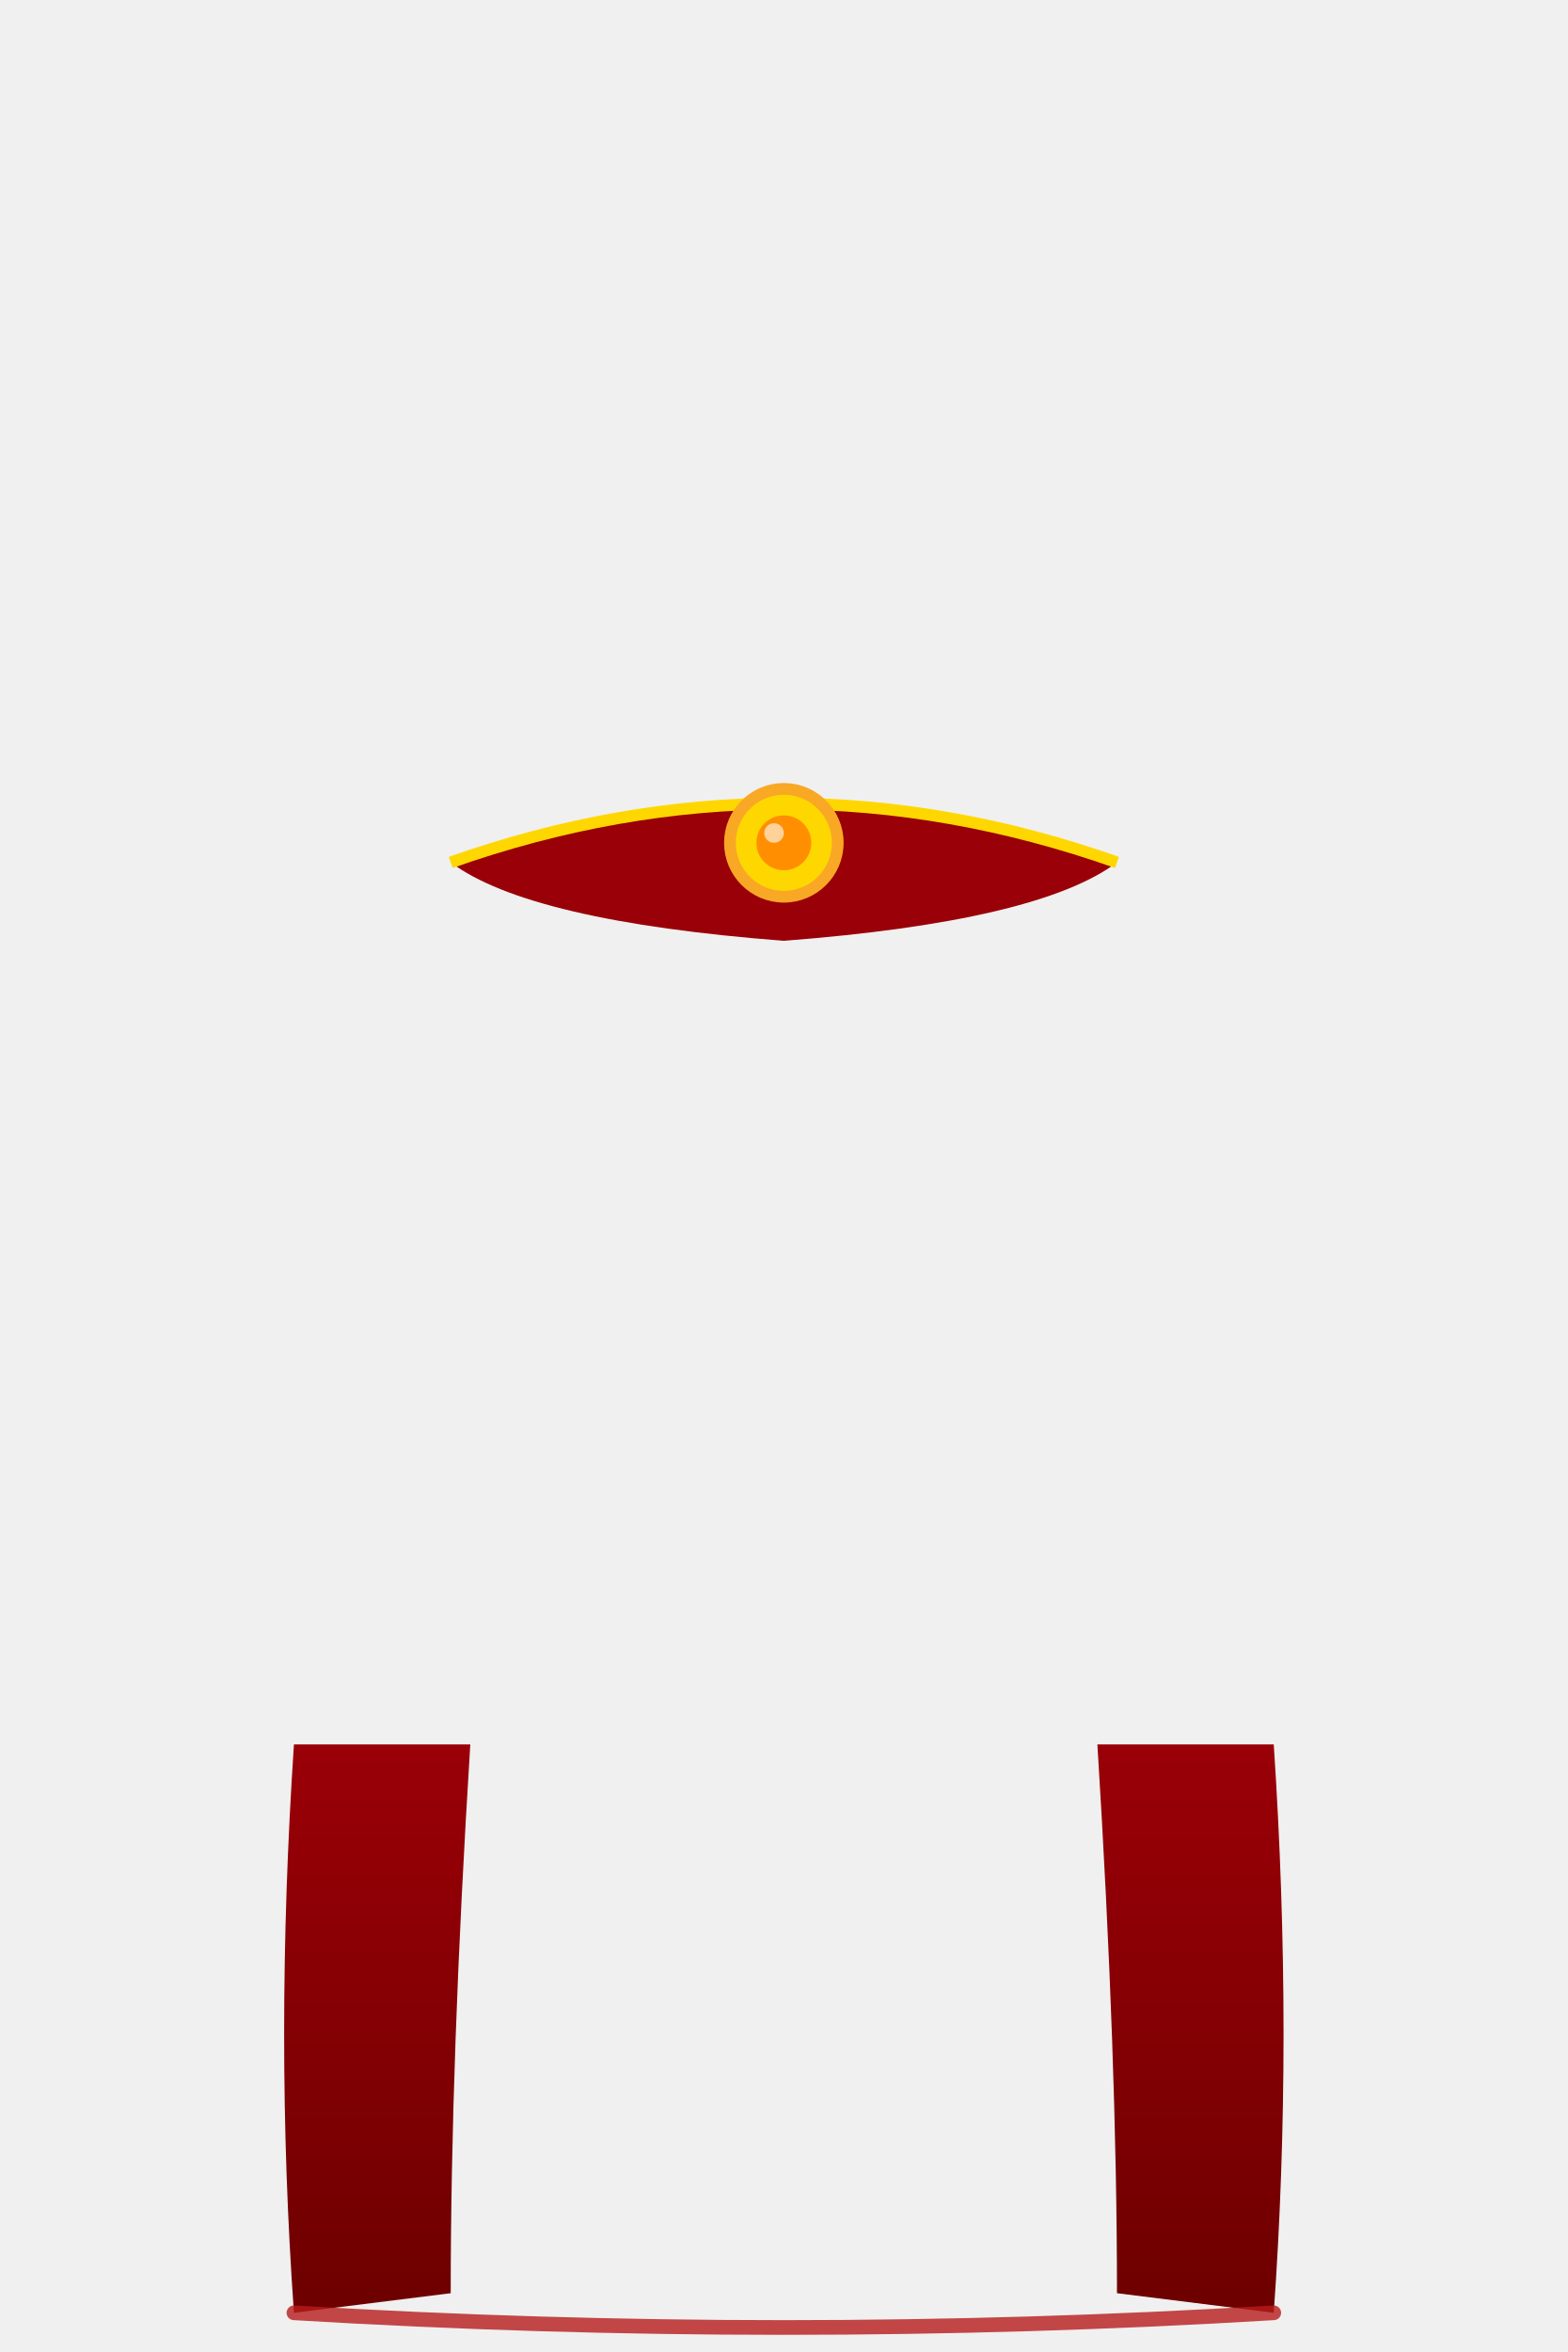
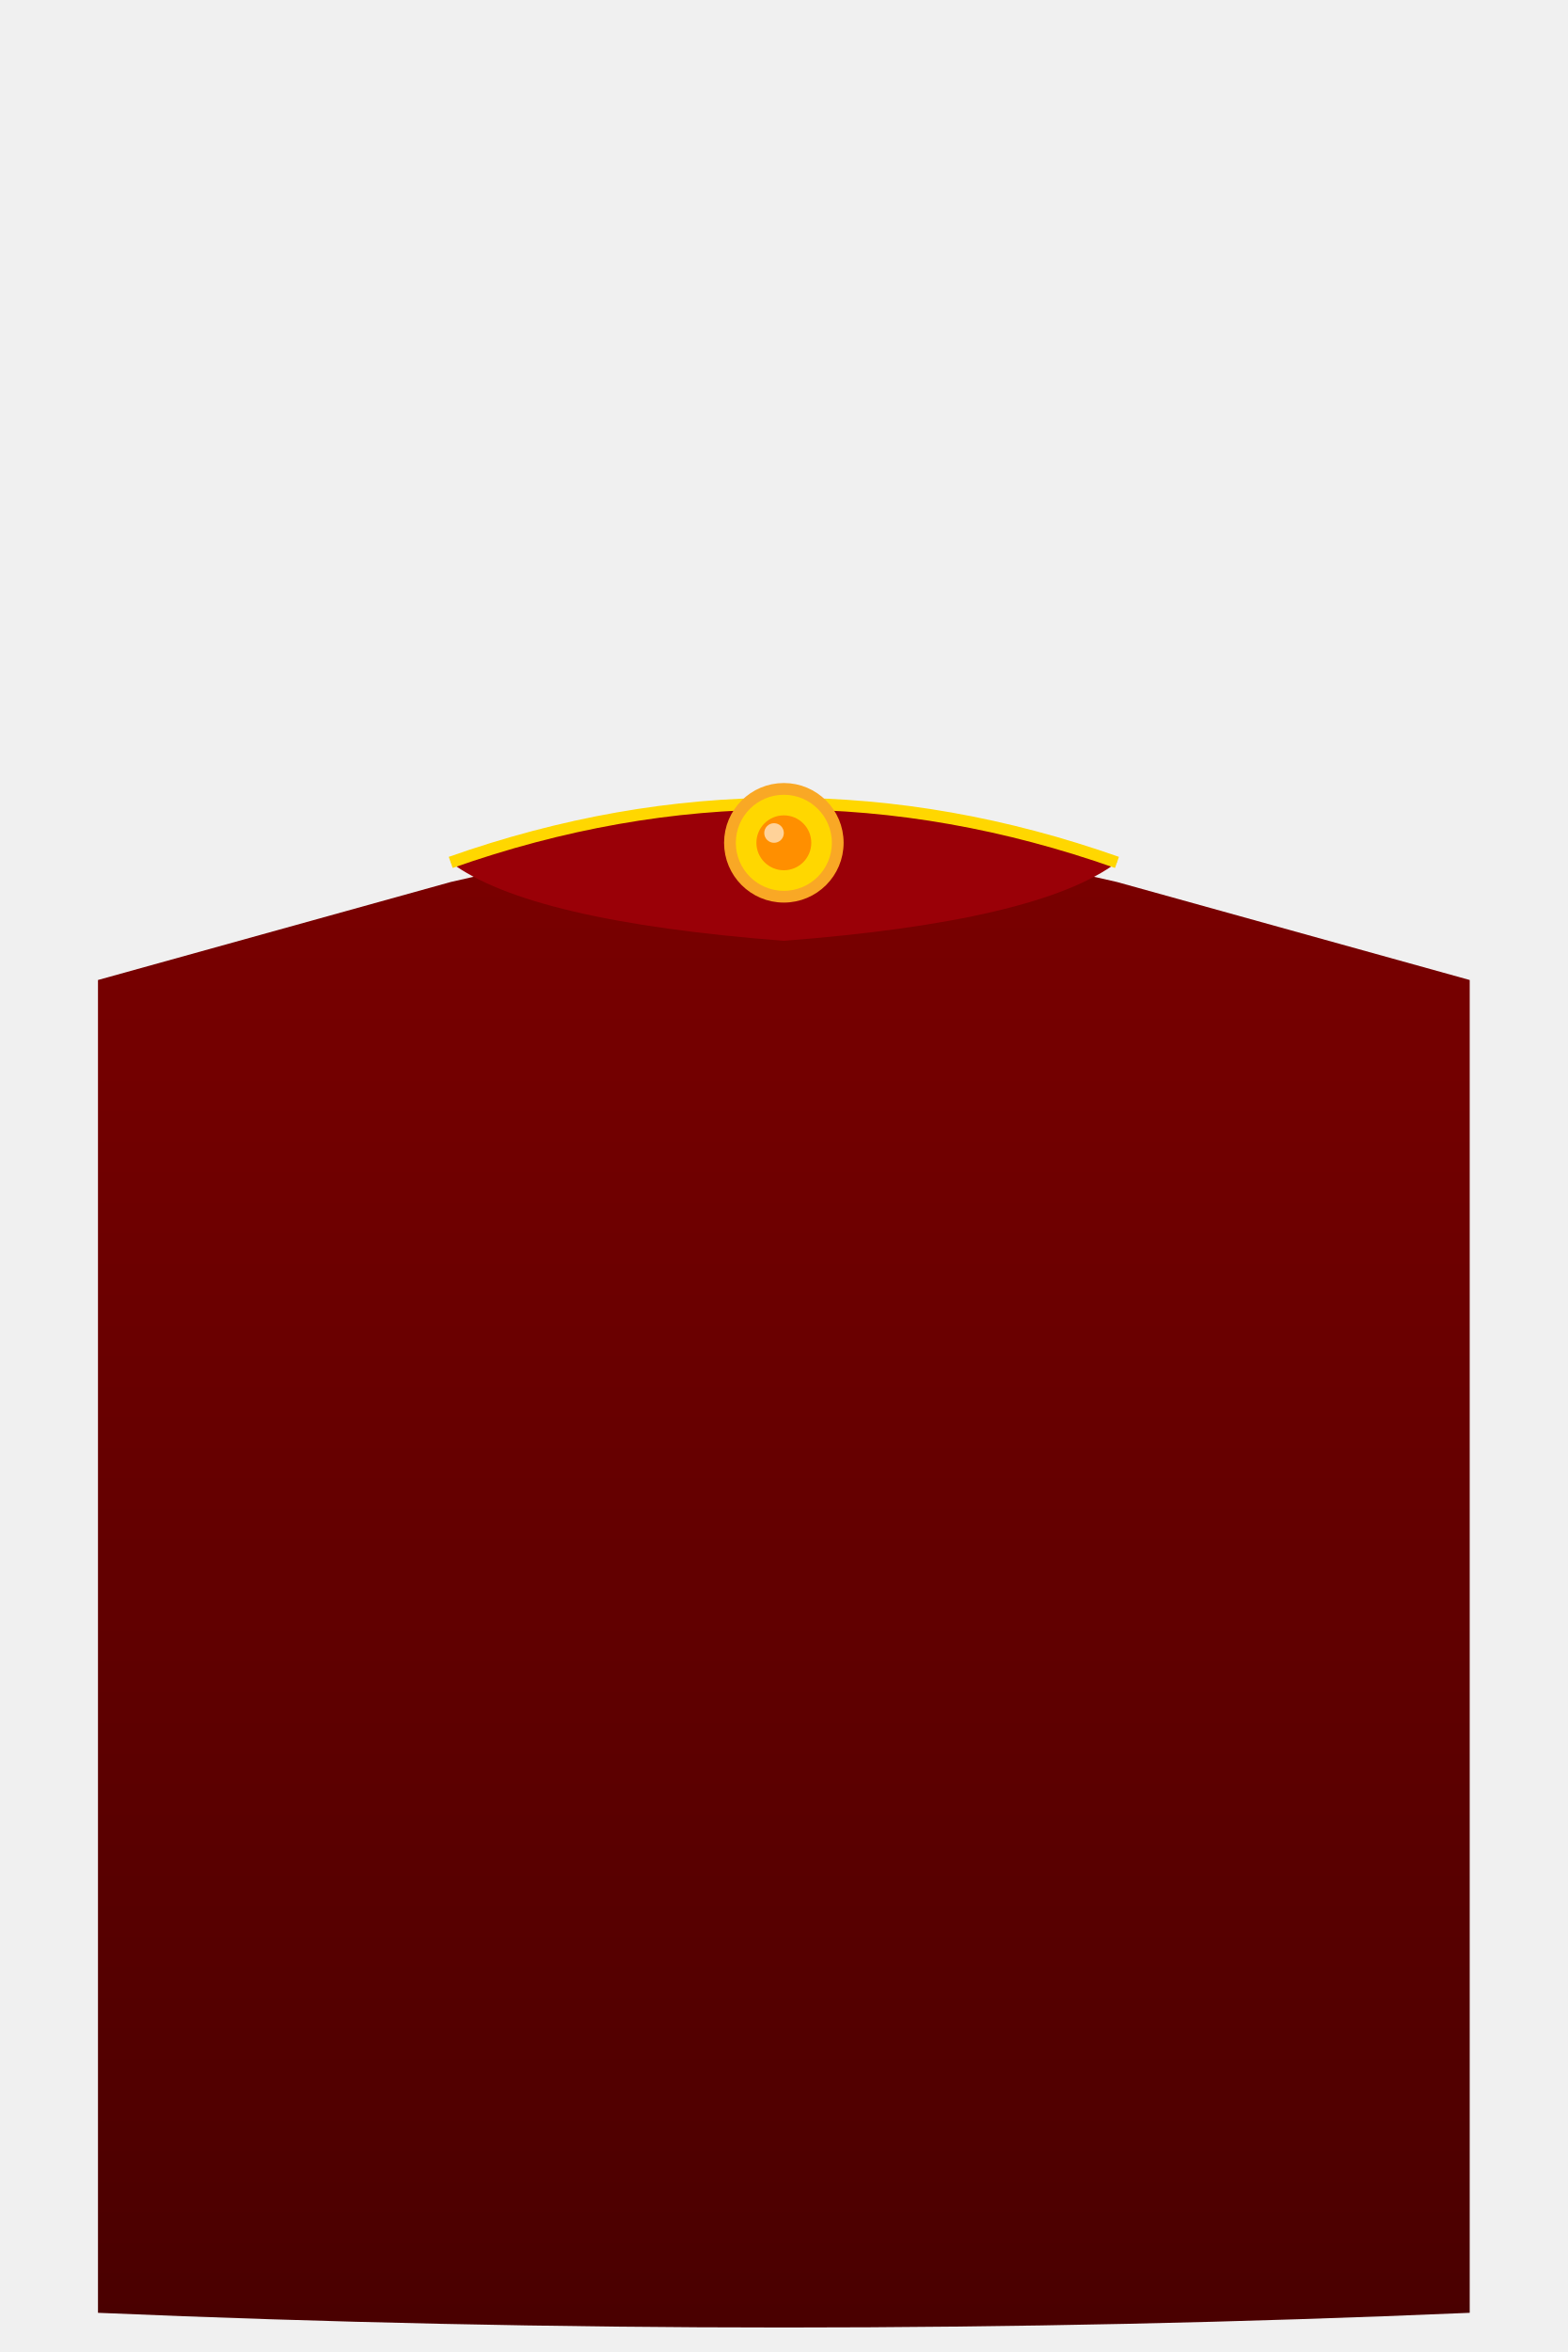
<svg xmlns="http://www.w3.org/2000/svg" viewBox="0 0 160 240">
  <defs>
-     <linearGradient id="cr-tail" x1="0%" y1="0%" x2="0%" y2="100%">
-       <stop offset="0%" stop-color="#9a0007" />
-       <stop offset="100%" stop-color="#6d0000" />
+     <linearGradient id="cr-cloth" x1="0%" y1="0%" x2="0%" y2="100%">
+       <stop offset="0%" stop-color="#7a0000" />
+       <stop offset="100%" stop-color="#4a0000" />
    </linearGradient>
  </defs>
-   <path d="M 48 178 Q 46 210 46 234 L 30 236 Q 28 208 30 178 Z" fill="url(#cr-tail)" />
-   <path d="M 112 178 Q 114 210 114 234 L 130 236 Q 132 208 130 178 Z" fill="url(#cr-tail)" />
-   <path d="M 30 236 Q 80 239 130 236" fill="none" stroke="#b71c1c" stroke-width="1.5" stroke-linecap="round" opacity="0.8" />
+   <path d="M 46 90 L 10 100 L 10 236 Q 80 239 150 236 L 150 100 L 114 90 Q 80 82 46 90 Z" fill="url(#cr-cloth)" />
  <path d="M 46 88 Q 80 76 114 88 Q 106 94 80 96 Q 54 94 46 88 Z" fill="#9a0007" />
  <path d="M 46 88 Q 80 76 114 88" fill="none" stroke="#ffd700" stroke-width="1.2" />
  <circle cx="80" cy="86" r="5.5" fill="#ffd700" stroke="#f9a825" stroke-width="1.2" />
  <circle cx="80" cy="86" r="2.8" fill="#ff8f00" />
  <circle cx="79" cy="85" r="1" fill="white" opacity="0.6" />
</svg>
